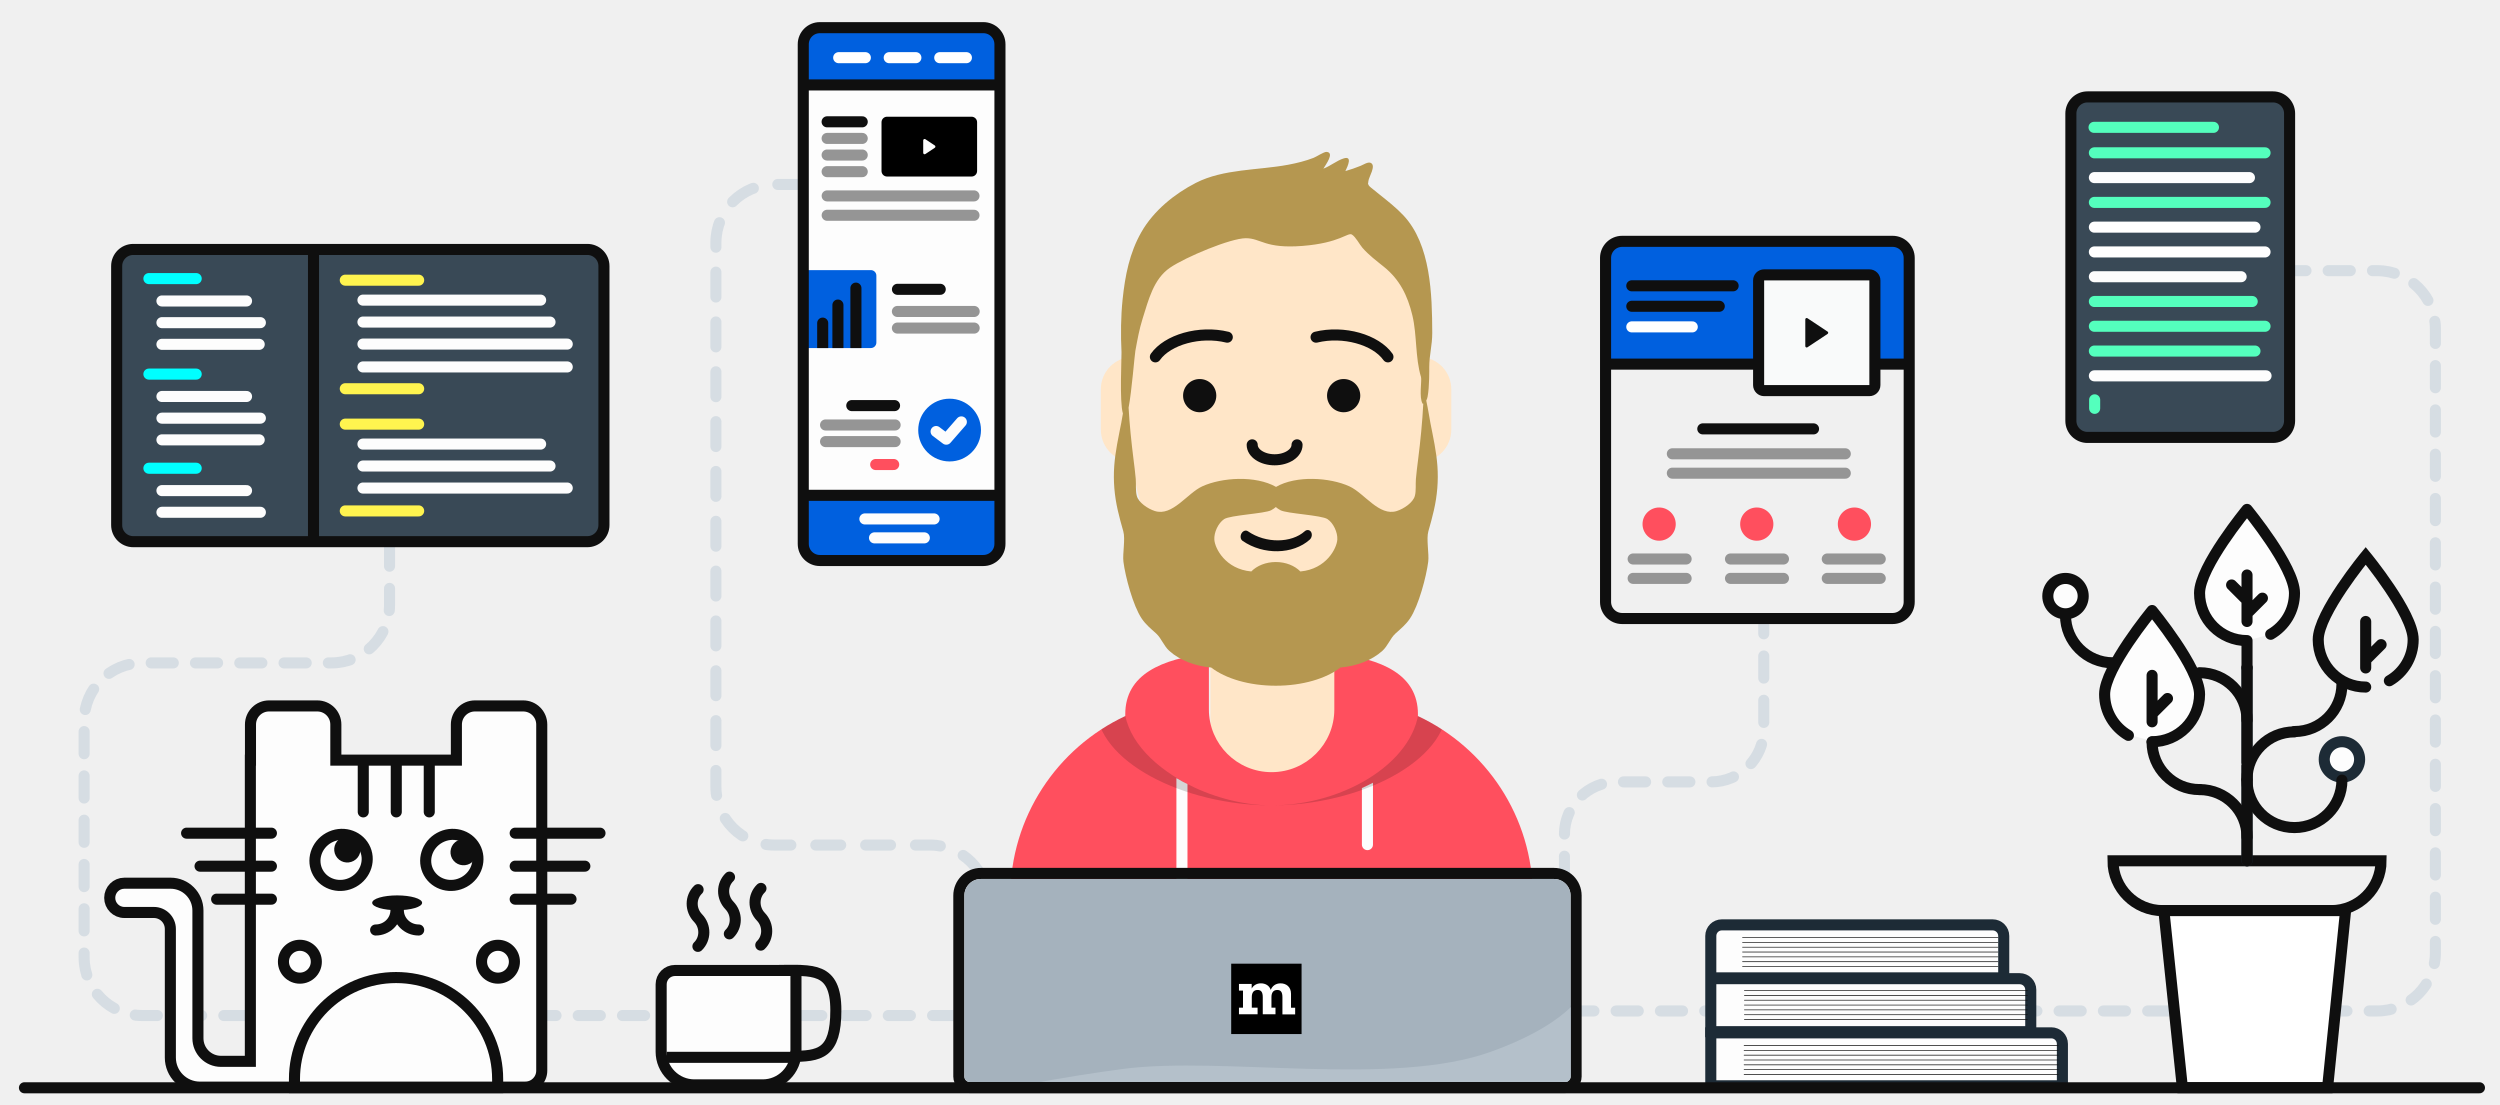
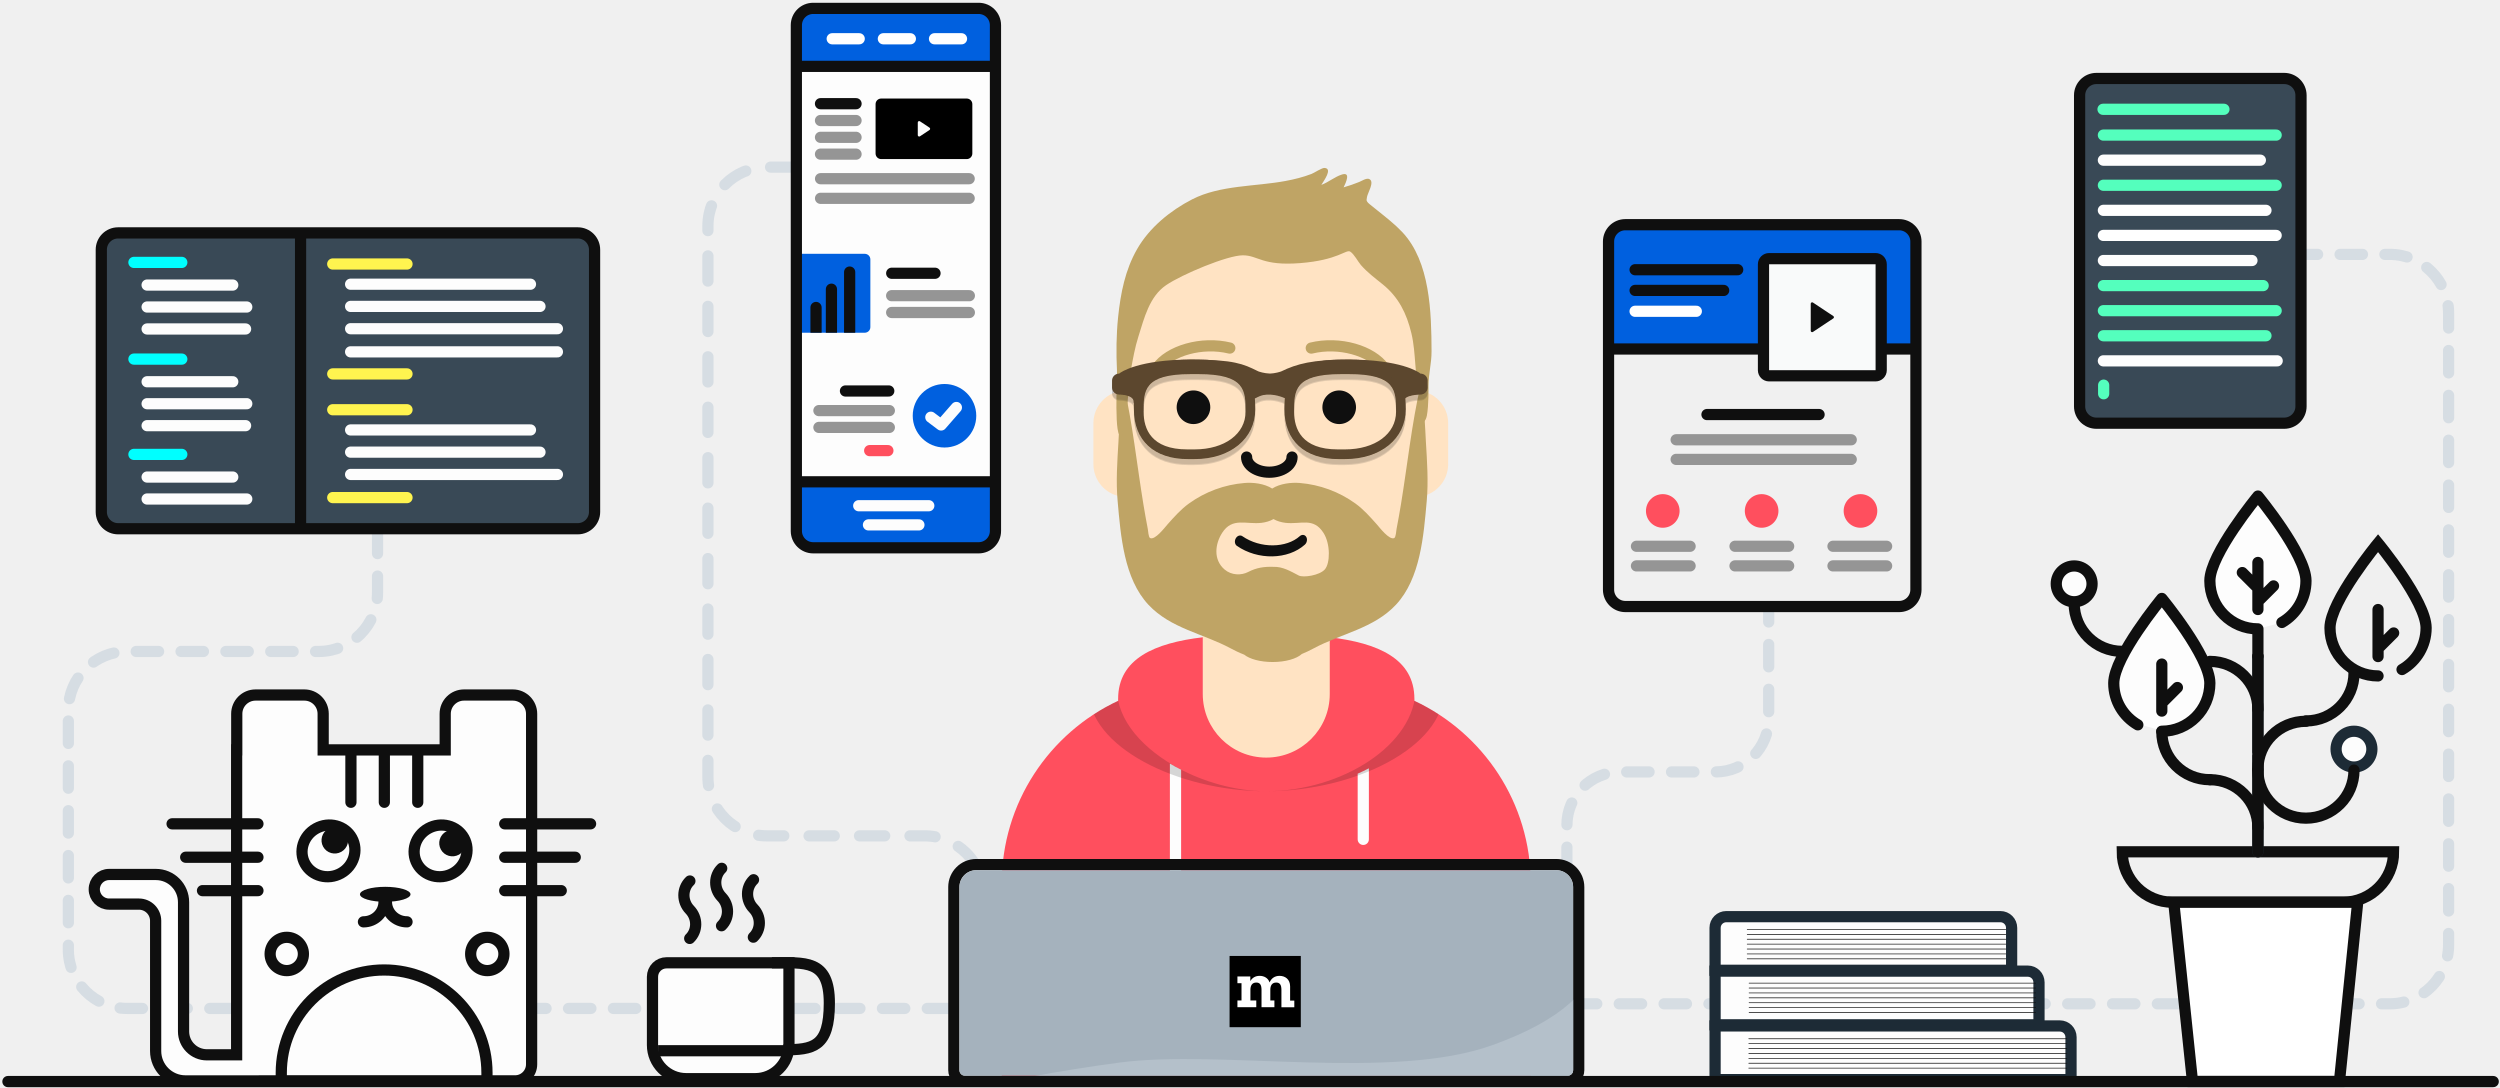
- <svg xmlns="http://www.w3.org/2000/svg" xmlns:xlink="http://www.w3.org/1999/xlink" width="903" height="399" viewBox="0 0 903 399">
+ <svg xmlns="http://www.w3.org/2000/svg" xmlns:xlink="http://www.w3.org/1999/xlink" width="892" height="388" viewBox="0 0 892 388">
  <defs>
    <rect id="a" y=".761" width="109.676" height="136.239" rx="6" />
    <path id="c" d="M.284.307h69.211V45.92H.284z" />
    <path id="e" d="M.758.922h68.988v49.317H.758z" />
    <rect id="g" x=".431" y=".561" width="31" height="28.158" rx="2" />
    <path id="i" d="M0 .416h70v53.181H0z" />
-     <path d="M122.124 143.455V213h-49.23v-68.863C56.834 135.75 45.709 119.205 45.02 100h-.034c-6.456 0-11.689-5.233-11.689-11.69V73.69c0-6.457 5.233-11.69 11.69-11.69V51.89C44.987 23.233 68.22 0 96.877 0c28.659 0 51.89 23.232 51.89 51.89v10.124c6.188.301 11.112 5.413 11.112 11.675v14.622c0 6.273-4.941 11.392-11.145 11.677-.665 18.703-11.229 34.885-26.611 43.467z" id="k" />
+     <path d="M117.757 145.628V213H72.26v-69.2c-15.719-8.487-26.56-24.849-27.239-43.8h-.034c-6.456 0-11.689-5.233-11.689-11.69V73.69c0-6.457 5.233-11.69 11.69-11.69V51.89C44.987 23.233 68.22 0 96.877 0c28.659 0 51.89 23.232 51.89 51.89v10.124c6.188.301 11.112 5.413 11.112 11.675v14.622c0 6.273-4.941 11.392-11.145 11.677-.726 20.424-13.257 37.843-30.978 45.64z" id="k" />
    <path d="M72.323.07v20.277C72.323 32.858 82.464 43 94.975 43c12.51 0 22.653-10.142 22.653-22.653V.071c17.084 2.025 30.203 7.592 30.203 22.006 0 .222-.003.444-.009.664 24.539 11.474 41.54 36.381 41.54 65.258v69.42H.588v-69.42c0-28.877 17-53.784 41.54-65.258a23.59 23.59 0 0 1-.01-.664c0-14.414 13.119-19.98 30.204-22.006z" id="l" />
-     <path d="M77.819 133.607c2.11-1.44 14.723-1.991 16.996-3.216.71-.383 1.26-.77 1.685-1.154.424.384.975.771 1.685 1.154 2.273 1.225 14.885 1.776 16.996 3.216 2.137 1.457 3.698 4.801 3.527 7.416-.205 3.138-3.97 10.624-13.339 11.486-2.045-2.074-5.256-3.412-8.87-3.412-3.612 0-6.823 1.338-8.868 3.412-9.369-.862-13.134-8.348-13.338-11.486-.171-2.615 1.389-5.959 3.526-7.416m.643 15.13l.016.005-.016-.005M41.266 95.448c-1.284-4.186-.423-20.432-.506-22.13-.306-6.317-.253-12.824.403-19.118.895-8.578 2.493-16.77 6.766-24.254 4.433-7.766 12.012-13.864 19.686-17.794 9.955-5.098 22.537-4.523 33.297-6.541 3.164-.594 6.243-1.347 9.257-2.513 1.006-.39 3.726-2.214 4.66-2.137 3.004.245-.32 4.639-1.151 6.057 2.512-.938 4.841-2.93 7.34-3.705 3.21-.995 1.502 2.722.607 4.578a55.605 55.605 0 0 0 5.507-1.9c.924-.375 2.643-1.51 3.606-1.084 2.19.97-.745 5.202-.82 6.7-.06 1.185-.311.412.122 1.404.18.413 1.684 1.534 1.831 1.66.646.548 1.318 1.065 1.978 1.594 2.995 2.4 6.074 4.794 8.726 7.614 9.941 10.57 10.37 28.606 10.425 42.438.014 4.55-1.086 7.94-1.086 12.46 0 .691.095 6.95-.59 10.575a4.973 4.973 0 0 1-.487 1.442c.637 2.901 1.313 7.14 1.488 8.036 1.01 5.17 2.167 10.353 2.542 15.602.386 5.394-.075 10.739-1.288 16.024a135.504 135.504 0 0 1-1.981 7.529c-.807 2.77.309 8.164-.052 11.008-.683 5.38-3.464 15.874-6.586 20.503-1.51 2.237-3.278 3.634-5.253 5.437-1.902 1.736-2.696 4.426-4.748 6.274-3.825 3.445-9.399 5.496-15.122 6-5.137 3.973-13.673 6.573-23.337 6.573s-18.2-2.6-23.336-6.573c-5.725-.504-11.298-2.555-15.123-6-2.052-1.848-2.846-4.538-4.747-6.274-1.976-1.803-3.745-3.2-5.254-5.437-3.122-4.63-5.903-15.123-6.586-20.503-.36-2.844.755-8.238-.051-11.008a135.225 135.225 0 0 1-1.982-7.529c-1.213-5.285-1.674-10.63-1.288-16.024.376-5.25 1.532-10.431 2.542-15.602.09-.46.31-1.797.591-3.382zm2.054-2.096c.352 6.206.993 12.365 1.768 18.571.298 2.388.611 4.776.817 7.171.165 1.935-.13 4.274.384 6.146.656 2.386 3.945 4.612 6.503 5.434 6.381 2.051 11.705-6.437 17.155-8.92 7.076-3.223 19.24-3.991 26.632.21 7.235-4.201 19.398-3.433 26.474-.21 5.45 2.483 10.774 10.971 17.156 8.92 2.557-.822 5.846-3.048 6.502-5.434.514-1.872.219-4.21.385-6.146.205-2.395.518-4.783.816-7.17.836-6.692 1.515-13.328 1.846-20.028-.128.05-.216.05-.236.017-1.378-2.212-.212-8.415-.585-9.649-2.121-7.016-1.408-15.152-3.122-22.283-1.72-7.156-4.58-12.908-10.243-17.487-2.716-2.197-5.485-4.242-7.808-6.92-.983-1.134-2.405-3.901-3.774-4.749-1.496-.926-4.227 3.031-17.88 4.098-13.654 1.066-14.915-2.784-20.445-2.784-5.53 0-21.788 6.828-27.38 10.649-6.002 4.102-7.781 11.714-9.901 18.393-1.203 3.79-1.897 7.723-2.619 11.638-.29 1.57-1.312 14.606-2.445 20.533z" id="n" />
-     <path d="M6.618.401H213.58a6 6 0 0 1 6 6v65.345a2 2 0 0 1-2 2H2.618a2 2 0 0 1-2-2V6.401a6 6 0 0 1 6-6z" id="o" />
+     <path d="M74.372 66.248c-1.924 2.173-7.718 3.01-9.316 2.173-2.954-1.545-5.75-3.201-8.998-3.088-3.248-.113-6.063.27-9.052 1.835-2.394 1.253-5.945 1.253-8.448-.92-4.04-3.507-3.362-9.083-.813-13.054 3.626-5.651 8.545-2.918 14.045-3.563 1.496-.175 2.998-.617 4.268-1.34 1.27.723 2.772 1.165 4.268 1.34 5.5.645 9.93-2.088 13.556 3.563 2.548 3.971 2.413 10.882.49 13.054zm34.2-65.957c-3.217 14.075-4.696 28.434-7.029 42.671a337.588 337.588 0 0 1-1.584 8.879c-.118.62-.235 2.923-.81 3.215-1.739.884-5.284-3.818-6.232-4.88-2.38-2.665-4.74-5.355-7.64-7.447a39.471 39.471 0 0 0-19.854-7.32c-2.987-.248-7.024.185-9.839 1.993-2.814-1.808-6.852-2.241-9.838-1.993a39.471 39.471 0 0 0-19.855 7.32c-2.9 2.092-5.26 4.782-7.64 7.447-.948 1.062-4.493 5.764-6.232 4.88-.574-.292-.691-2.595-.81-3.215a337.584 337.584 0 0 1-1.584-8.879C7.292 28.725 5.814 14.366 2.595.292 1.66.291.839 19.038.735 20.785.308 27.88-.188 34.816.446 41.917 1.54 54.167 2.681 69.525 11.451 78.88c7.924 8.452 19.43 10.219 29.354 15.554 1.277.687 2.972 1.535 4.8 2.23 1.925 1.563 5.744 2.628 10.143 2.628 4.614 0 8.59-1.172 10.411-2.862a43.018 43.018 0 0 0 4.205-1.996c9.923-5.336 21.43-7.102 29.354-15.554 8.77-9.354 9.91-24.713 11.004-36.962.635-7.1.138-14.037-.287-21.131C110.33 19.039 109.51.29 108.573.29z" id="n" />
+     <filter x="-.9%" y="-2.8%" width="101.8%" height="111.1%" filterUnits="objectBoundingBox" id="o">
+       <feOffset dy="2" in="SourceAlpha" result="shadowOffsetOuter1" />
+       <feColorMatrix values="0 0 0 0 0 0 0 0 0 0 0 0 0 0 0 0 0 0 0.2 0" in="shadowOffsetOuter1" result="shadowMatrixOuter1" />
+       <feMerge>
+         <feMergeNode in="shadowMatrixOuter1" />
+         <feMergeNode in="SourceGraphic" />
+       </feMerge>
+     </filter>
+     <path d="M6.618.401H213.58a6 6 0 0 1 6 6v65.345a2 2 0 0 1-2 2H2.618a2 2 0 0 1-2-2V6.401a6 6 0 0 1 6-6z" id="p" />
  </defs>
  <g fill="none" fill-rule="evenodd">
-     <path d="M360.842 366.81H51.384c-11.598 0-21-9.402-21-21v-85.366c0-11.598 9.402-21 21-21h68.32c11.597 0 21-9.402 21-21v-35.741" stroke="#D6DDE3" stroke-width="4" stroke-linecap="round" stroke-dasharray="8" />
-     <path d="M356.918 369v-42.769c0-11.598-9.402-21-21-21h-56.331c-11.598 0-21-9.402-21-21V87.623c0-11.598 9.402-21 21-21h8.433" stroke="#D6DDE3" stroke-width="4" stroke-linecap="round" stroke-dasharray="9" />
-     <path d="M565.074 333.26v-31.838c0-10.493 8.507-19 19-19h34c10.494 0 19-8.506 19-19V225.79" stroke="#D6DDE3" stroke-width="4" stroke-linecap="round" stroke-dasharray="8,8,8" />
-     <path d="M567.74 365.16h290.92c11.599 0 21-9.402 21-21V118.764c0-11.598-9.401-21-21-21h-49.62" stroke="#D6DDE3" stroke-width="4" stroke-linecap="round" stroke-linejoin="round" stroke-dasharray="8" />
-     <g transform="translate(579.927 86.41)">
+     <path d="M354.842 359.81H45.384c-11.598 0-21-9.402-21-21v-85.366c0-11.598 9.402-21 21-21h68.32c11.597 0 21-9.402 21-21v-35.741" stroke="#D6DDE3" stroke-width="4" stroke-linecap="round" stroke-dasharray="8" />
+     <path d="M350.918 362v-42.769c0-11.598-9.402-21-21-21h-56.331c-11.598 0-21-9.402-21-21V80.623c0-11.598 9.402-21 21-21h8.433" stroke="#D6DDE3" stroke-width="4" stroke-linecap="round" stroke-dasharray="9" />
+     <path d="M559.074 326.26v-31.838c0-10.493 8.507-19 19-19h34c10.494 0 19-8.506 19-19V218.79" stroke="#D6DDE3" stroke-width="4" stroke-linecap="round" stroke-dasharray="8,8,8" />
+     <path d="M561.74 358.16h290.92c11.599 0 21-9.402 21-21V111.764c0-11.598-9.401-21-21-21h-49.62" stroke="#D6DDE3" stroke-width="4" stroke-linecap="round" stroke-linejoin="round" stroke-dasharray="8" />
+     <g transform="translate(573.927 79.41)">
      <path d="M6 .314h97.676a6 6 0 0 1 6 6v38.798H0V6.314a6 6 0 0 1 6-6z" fill="#0060DF" />
      <path d="M.5 45.112h106.573" stroke="#0F0F0F" stroke-width="4" stroke-linecap="square" />
      <mask id="b" fill="#fff">
        <use xlink:href="#a" />
      </mask>
      <use stroke="#0F0F0F" stroke-width="4" stroke-linecap="round" xlink:href="#a" />
      <rect stroke="#0F0F0F" stroke-width="4" fill="#F9FAFA" mask="url(#b)" x="55.284" y="12.875" width="42" height="41.808" rx="2" />
      <path d="M72.922 28.532l7.276 4.83a.5.5 0 0 1 0 .834l-7.276 4.83a.5.5 0 0 1-.777-.416v-9.662a.5.5 0 0 1 .777-.416z" fill="#0F0F0F" mask="url(#b)" />
      <path d="M9.474 31.658H31.32" stroke="#FFF" stroke-width="4" stroke-linecap="round" stroke-linejoin="round" />
-       <path d="M9.474 24.213h31.601m-31.601-7.39h36.607" stroke="#0F0F0F" stroke-width="4" stroke-linecap="round" stroke-linejoin="round" />
+       <path d="M9.474 24.213h31.601M9.474 16.823h36.607" stroke="#0F0F0F" stroke-width="4" stroke-linecap="round" stroke-linejoin="round" />
      <g stroke-linecap="round" stroke-linejoin="round" stroke-width="4">
-         <path d="M24.122 77.5h62.472m-62.472 7h62.472" stroke="#959595" />
+         <path d="M24.122 77.5h62.472M24.122 84.5h62.472" stroke="#959595" />
        <path d="M35.122 68.5h40" stroke="#0F0F0F" />
      </g>
      <g transform="translate(9.338 96)">
-         <path d="M.622 19.5h19.144m-19.144 7h19.144" stroke="#959595" stroke-width="4" stroke-linecap="round" stroke-linejoin="round" />
+         <path d="M.622 19.5h19.144M.622 26.5h19.144" stroke="#959595" stroke-width="4" stroke-linecap="round" stroke-linejoin="round" />
        <circle fill="#FF4F5E" cx="10.015" cy="6.896" r="6" />
      </g>
      <g transform="translate(44.338 96)">
-         <path d="M.784 19.5h19.143m-19.143 7h19.143" stroke="#959595" stroke-width="4" stroke-linecap="round" stroke-linejoin="round" />
+         <path d="M.784 19.5h19.143M.784 26.5h19.143" stroke="#959595" stroke-width="4" stroke-linecap="round" stroke-linejoin="round" />
        <circle fill="#FF4F5E" cx="10.284" cy="6.896" r="6" />
      </g>
      <g transform="translate(79.338 96)">
        <path d="M.74 19.5h19.144M.74 26.5h19.144" stroke="#959595" stroke-width="4" stroke-linecap="round" stroke-linejoin="round" />
        <circle fill="#FF4F5E" cx="10.552" cy="6.896" r="6" />
      </g>
    </g>
    <g stroke="#0F0F0F" stroke-width="4">
-       <path d="M275.5 391.866h-24.693c-6.628 0-12-5.372-12-12v-24.333a5 5 0 0 1 5-5h43.692v29.333c0 6.628-5.372 12-12 12z" fill="#FDFDFD" />
-       <path d="M281.403 350.535c11.784 0 20.506-1.436 20.506 14.356s-5.775 16.67-16.363 16.67m-44.739.344h46.738" />
-       <path d="M263.439 337.309c2.838-2.741 2.854-7.33.035-10.249m.034-10.248c-2.838 2.74-2.854 7.329-.034 10.248m-11.389 14.775c2.838-2.74 2.854-7.329.034-10.248m.035-10.248c-2.838 2.74-2.854 7.329-.035 10.248m22.674 9.799c2.838-2.741 2.854-7.33.035-10.249m.034-10.248c-2.838 2.74-2.853 7.329-.034 10.248" stroke-linecap="round" stroke-linejoin="round" />
-     </g>
-     <path d="M768.78 265.347c-5.135-2.962-8.592-8.51-8.592-14.864 0-9.469 17.145-30.242 17.145-30.242s17.146 20.773 17.146 30.242c0 9.47-7.677 17.146-17.146 17.146m42.845-38.53c5.135-2.962 8.592-8.51 8.592-14.863 0-9.47-17.145-30.243-17.145-30.243s-17.146 20.774-17.146 30.243c0 9.47 7.676 17.145 17.146 17.145" fill="#FDFDFD" />
-     <path d="M860.04 310.913h-96.832c0 9.944 8.06 18.006 18.005 18.006h60.823c9.944 0 18.005-8.062 18.005-18.006z" stroke="#0F0F0F" stroke-width="4" stroke-linecap="round" />
-     <path stroke="#0F0F0F" stroke-width="4" fill="#FFF" stroke-linecap="round" d="M781.588 328.919l6.69 63.942h52.44l6.509-63.942z" />
-     <path d="M811.624 310.913v-34.291m0-1.186v-34.291" stroke="#1D2B36" stroke-width="4" stroke-linecap="round" stroke-linejoin="round" />
-     <path d="M811.624 302.34c0-9.469-7.676-17.146-17.146-17.146" stroke="#0F0F0F" stroke-width="4" stroke-linecap="round" stroke-linejoin="round" />
-     <path d="M828.77 264.352c-9.47 0-17.146 7.677-17.146 17.146" stroke="#0F0F0F" stroke-width="4" stroke-linecap="round" />
-     <path d="M777.333 268.049c0 9.469 7.676 17.146 17.146 17.146" stroke="#0F0F0F" stroke-width="4" stroke-linecap="round" stroke-linejoin="round" />
-     <path d="M828.77 264.228c9.469 0 17.145-7.676 17.145-17.146" stroke="#0F0F0F" stroke-width="4" stroke-linecap="round" />
-     <path d="M777.333 260.723v-16.788m0 13.931l5.566-5.566" stroke="#0F0F0F" stroke-width="4" stroke-linecap="round" stroke-linejoin="round" />
-     <path d="M854.488 241.264v-16.789m0 13.931l5.566-5.566" stroke="#0F0F0F" stroke-width="4" stroke-linecap="round" />
-     <path d="M820.178 229.099c5.135-2.962 8.592-8.51 8.592-14.863 0-9.47-17.145-30.243-17.145-30.243s-17.146 20.774-17.146 30.243c0 9.47 7.676 17.145 17.146 17.145m-.001 0v9.763m0-16.669v-16.788m0 13.931l5.566-5.566m-5.566.803l-5.566-5.566m5.566 48.841c0-9.468-7.676-17.145-17.146-17.145m-48.416-20.725c0 9.47 7.676 17.146 17.146 17.146" stroke="#0F0F0F" stroke-width="4" stroke-linecap="round" stroke-linejoin="round" />
-     <path d="M752.452 215.319a6.39 6.39 0 1 0-12.78 0 6.39 6.39 0 0 0 12.78 0z" stroke="#0F0F0F" stroke-width="4" fill="#FDFDFD" stroke-linecap="round" stroke-linejoin="round" />
-     <path d="M852.294 274.295a6.39 6.39 0 1 0-12.78 0 6.39 6.39 0 0 0 12.78 0z" stroke="#1D2B36" stroke-width="4" fill="#FDFDFD" stroke-linecap="round" stroke-linejoin="round" />
-     <path d="M811.613 281.774c0 9.469 7.676 17.146 17.146 17.146m0 0c9.469 0 17.145-7.677 17.145-17.147" stroke="#0F0F0F" stroke-width="4" stroke-linecap="round" />
-     <path d="M631.97 379.377h113.47m-113.47 1.746h113.47m-113.47 1.747h113.47m-113.47 1.746h113.47m-113.47 1.747h113.47m-113.47 1.747h113.47m-113.47-10.48h113.47m-113.664-17.155H734.01m-102.234 1.746H734.01m-102.234 1.747H734.01m-102.234 1.746H734.01m-102.234 1.746H734.01m-102.234 1.747H734.01m-102.234-10.479H734.01" opacity=".15" stroke="#0F0F0F" stroke-linecap="square" stroke-width=".25" />
-     <path d="M617.94 373.06v19.14h127v-15.14a4 4 0 0 0-4-4h-123z" stroke="#1D2B36" stroke-width="4" fill="#FDFDFD" />
-     <path d="M629.97 379.377h113.47m-113.47 1.746h113.47m-113.47 1.747h113.47m-113.47 1.746h113.47m-113.47 1.747h113.47m-113.47 1.747h113.47m-113.47-10.48h113.47" stroke="#0F0F0F" stroke-linecap="round" stroke-width=".25" />
-     <path d="M617.94 353.501v19.141h115.573v-15.14a4 4 0 0 0-4-4H617.94zm0-.301h105.808v-15.14a4 4 0 0 0-4-4H621.94a4 4 0 0 0-4 4v15.14z" fill="#FDFDFD" stroke="#1D2B36" stroke-width="4" />
-     <path d="M629.408 340.377h92.242m-92.242 1.747h92.242m-92.242 1.746h92.242m-92.242 1.747h92.242m-92.242 1.746h92.242m-92.242 1.747h92.242m-92.242-10.479h92.242" stroke="#0F0F0F" stroke-linecap="round" stroke-width=".25" />
-     <g transform="matrix(-1 0 0 1 217.472 252.979)">
-       <path d="M127.042 21.583h-.044V8.711a6.708 6.708 0 0 0-6.708-6.709h-17.417a6.708 6.708 0 0 0-6.708 6.709v12.872h-43.54V8.711a6.708 6.708 0 0 0-6.708-6.709H28.5a6.708 6.708 0 0 0-6.708 6.709v125.056a5.917 5.917 0 0 0 5.916 5.917h89.444v.014h28.121c5.891 0 10.667-4.775 10.667-10.666V82.563a5.958 5.958 0 0 1 5.958-5.958h10.657a5.285 5.285 0 1 0 0-10.57h-16.7c-5.454 0-9.875 4.42-9.875 9.874v46.138a8.333 8.333 0 0 1-8.333 8.333h-10.605V21.583z" stroke="#0F0F0F" stroke-width="4" fill="#FDFDFD" />
-       <path d="M37.722 139.868h73.39v-3.064c0-20.266-16.43-36.695-36.695-36.695-20.266 0-36.695 16.429-36.695 36.695v3.064z" stroke="#0F0F0F" stroke-width="4" />
-       <g transform="rotate(-151 37.506 26.503)">
-         <ellipse stroke="#0F0F0F" stroke-width="4" fill="#FDFDFD" cx="7.756" cy="7.421" rx="9.534" ry="9.131" />
-         <ellipse fill="#0F0F0F" cx="12.842" cy="7.79" rx="4.758" ry="4.725" />
-       </g>
-       <g transform="rotate(-151 57.506 21.331)">
-         <ellipse stroke="#0F0F0F" stroke-width="4" fill="#FDFDFD" cx="7.756" cy="7.421" rx="9.534" ry="9.131" />
-         <ellipse fill="#0F0F0F" cx="11.577" cy="9.634" rx="4.758" ry="4.725" />
-       </g>
-       <path d="M62.422 22.575v17.703M74.34 22.575v17.703m11.92-17.703v17.703m63.816 7.685h-30.64m25.784 11.919h-25.785m19.789 11.92h-19.789M31.391 47.963H.751m30.64 11.919H6.22m25.171 11.92H11.215" stroke="#0F0F0F" stroke-linecap="round" stroke-width="4" />
-       <g transform="translate(64.25 69.833)">
-         <ellipse fill="#0F0F0F" cx="9.771" cy="3.282" rx="9.018" ry="2.677" />
-         <path d="M10.198 5.958c0 3.946 3.29 7.144 7.348 7.144M9.344 5.958c0 3.946-3.29 7.144-7.349 7.144" stroke="#0F0F0F" stroke-width="4" stroke-linecap="round" stroke-linejoin="round" />
-       </g>
-       <circle stroke="#0F0F0F" stroke-width="4" cx="109.153" cy="94.396" r="5.938" />
-       <circle stroke="#0F0F0F" stroke-width="4" cx="37.604" cy="94.396" r="5.938" />
-     </g>
-     <g transform="translate(290.113 9)">
-       <g transform="translate(1 124)">
-         <mask id="d" fill="#fff">
-           <use xlink:href="#c" />
-         </mask>
-         <use fill="#FDFDFD" xlink:href="#c" />
-         <g mask="url(#d)">
-           <g transform="translate(40 11)">
-             <circle fill="#0060DF" cx="11.884" cy="11.342" r="11.335" />
-             <path stroke="#FDFDFD" stroke-width="4" stroke-linecap="round" stroke-linejoin="round" d="M7.006 11.867l3.671 2.763 5.448-6.24" />
+       <path d="M269.5 384.866h-24.693c-6.628 0-12-5.372-12-12v-24.333a5 5 0 0 1 5-5h43.692v29.333c0 6.628-5.372 12-12 12z" fill="#FDFDFD" />
+       <path d="M275.403 343.535c11.784 0 20.506-1.436 20.506 14.356s-5.775 16.67-16.363 16.67M234.807 374.905h46.738" />
+       <g stroke-linecap="round" stroke-linejoin="round">
+         <path d="M257.439 330.309c2.838-2.741 2.854-7.33.035-10.249M257.508 309.812c-2.838 2.74-2.854 7.329-.034 10.248" />
+       </g>
+       <g stroke-linecap="round" stroke-linejoin="round">
+         <path d="M246.085 334.835c2.838-2.74 2.854-7.329.034-10.248M246.154 314.339c-2.838 2.74-2.854 7.329-.035 10.248" />
+       </g>
+       <g stroke-linecap="round" stroke-linejoin="round">
+         <path d="M268.793 334.386c2.838-2.741 2.854-7.33.035-10.249M268.862 313.889c-2.838 2.74-2.853 7.329-.034 10.248" />
+       </g>
+     </g>
+     <path d="M762.78 258.347c-5.135-2.962-8.592-8.51-8.592-14.864 0-9.469 17.145-30.242 17.145-30.242s17.146 20.773 17.146 30.242c0 9.47-7.677 17.146-17.146 17.146M814.178 222.099c5.135-2.962 8.592-8.51 8.592-14.863 0-9.47-17.145-30.243-17.145-30.243s-17.146 20.774-17.146 30.243c0 9.47 7.676 17.145 17.146 17.145" fill="#FDFDFD" />
+     <path d="M854.04 303.913h-96.832c0 9.944 8.06 18.006 18.005 18.006h60.823c9.944 0 18.005-8.062 18.005-18.006z" stroke="#0F0F0F" stroke-width="4" stroke-linecap="round" />
+     <path stroke="#0F0F0F" stroke-width="4" fill="#FFF" stroke-linecap="round" d="M775.588 321.919l6.69 63.942h52.44l6.509-63.942z" />
+     <path d="M805.624 303.913v-34.291M805.624 268.436v-34.291" stroke="#1D2B36" stroke-width="4" stroke-linecap="round" stroke-linejoin="round" />
+     <path d="M805.624 295.34c0-9.469-7.676-17.146-17.146-17.146" stroke="#0F0F0F" stroke-width="4" stroke-linecap="round" stroke-linejoin="round" />
+     <path d="M822.77 257.352c-9.47 0-17.146 7.677-17.146 17.146" stroke="#0F0F0F" stroke-width="4" stroke-linecap="round" />
+     <path d="M771.333 261.049c0 9.469 7.676 17.146 17.146 17.146" stroke="#0F0F0F" stroke-width="4" stroke-linecap="round" stroke-linejoin="round" />
+     <path d="M822.77 257.228c9.469 0 17.145-7.676 17.145-17.146" stroke="#0F0F0F" stroke-width="4" stroke-linecap="round" />
+     <path d="M771.333 253.723v-16.788M771.333 250.866l5.566-5.566" stroke="#0F0F0F" stroke-width="4" stroke-linecap="round" stroke-linejoin="round" />
+     <path d="M848.488 234.264v-16.789M848.488 231.406l5.566-5.566" stroke="#0F0F0F" stroke-width="4" stroke-linecap="round" />
+     <path d="M814.178 222.099c5.135-2.962 8.592-8.51 8.592-14.863 0-9.47-17.145-30.243-17.145-30.243s-17.146 20.774-17.146 30.243c0 9.47 7.676 17.145 17.146 17.145M805.624 224.381v9.763M805.624 217.475v-16.788M805.624 214.618l5.566-5.566M805.624 209.855l-5.566-5.566M805.624 253.13c0-9.468-7.676-17.145-17.146-17.145M740.062 215.26c0 9.47 7.676 17.146 17.146 17.146" stroke="#0F0F0F" stroke-width="4" stroke-linecap="round" stroke-linejoin="round" />
+     <path d="M746.452 208.319a6.39 6.39 0 1 0-12.78 0 6.39 6.39 0 0 0 12.78 0z" stroke="#0F0F0F" stroke-width="4" fill="#FDFDFD" stroke-linecap="round" stroke-linejoin="round" />
+     <path d="M846.294 267.295a6.39 6.39 0 1 0-12.78 0 6.39 6.39 0 0 0 12.78 0z" stroke="#1D2B36" stroke-width="4" fill="#FDFDFD" stroke-linecap="round" stroke-linejoin="round" />
+     <path d="M805.613 274.774c0 9.469 7.676 17.146 17.146 17.146M822.759 291.92c9.469 0 17.145-7.677 17.145-17.147" stroke="#0F0F0F" stroke-width="4" stroke-linecap="round" />
+     <g>
+       <g opacity=".15" stroke="#0F0F0F" stroke-linecap="square" stroke-width=".25">
+         <path d="M625.97 372.377H739.44M625.97 374.123H739.44M625.97 375.87H739.44M625.97 377.616H739.44M625.97 379.363H739.44M625.97 381.11H739.44M625.97 370.63H739.44" />
+         <g>
+           <path d="M625.776 353.475H728.01M625.776 355.221H728.01M625.776 356.968H728.01M625.776 358.714H728.01M625.776 360.46H728.01M625.776 362.207H728.01M625.776 351.728H728.01" />
+         </g>
+       </g>
+       <path d="M611.94 366.06v19.14h127v-15.14a4 4 0 0 0-4-4h-123z" stroke="#1D2B36" stroke-width="4" fill="#FDFDFD" />
+       <g stroke="#0F0F0F" stroke-linecap="round" stroke-width=".25">
+         <path d="M623.97 372.377H737.44M623.97 374.123H737.44M623.97 375.87H737.44M623.97 377.616H737.44M623.97 379.363H737.44M623.97 381.11H737.44M623.97 370.63H737.44" />
+       </g>
+       <path d="M611.94 346.501v19.141h115.573v-15.14a4 4 0 0 0-4-4H611.94z" fill="#FDFDFD" stroke="#1D2B36" stroke-width="4" />
+       <g>
+         <path d="M611.94 346.2h105.808v-15.14a4 4 0 0 0-4-4H615.94a4 4 0 0 0-4 4v15.14z" stroke="#1D2B36" stroke-width="4" fill="#FDFDFD" />
+         <g stroke="#0F0F0F" stroke-linecap="round" stroke-width=".25">
+           <path d="M623.408 333.377h92.242M623.408 335.124h92.242M623.408 336.87h92.242M623.408 338.617h92.242M623.408 340.363h92.242M623.408 342.11h92.242M623.408 331.631h92.242" />
+         </g>
+       </g>
+     </g>
+     <g>
+       <g transform="matrix(-1 0 0 1 211.472 245.979)">
+         <path d="M127.042 21.583h-.044V8.711a6.708 6.708 0 0 0-6.708-6.709h-17.417a6.708 6.708 0 0 0-6.708 6.709v12.872h-43.54V8.711a6.708 6.708 0 0 0-6.708-6.709H28.5a6.708 6.708 0 0 0-6.708 6.709v125.056a5.917 5.917 0 0 0 5.916 5.917h89.444v.014h28.121c5.891 0 10.667-4.775 10.667-10.666V82.563a5.958 5.958 0 0 1 5.958-5.958h10.657a5.285 5.285 0 1 0 0-10.57h-16.7c-5.454 0-9.875 4.42-9.875 9.874v46.138a8.333 8.333 0 0 1-8.333 8.333h-10.605V21.583z" stroke="#0F0F0F" stroke-width="4" fill="#FDFDFD" />
+         <path d="M37.722 139.868h73.39v-3.064c0-20.266-16.43-36.695-36.695-36.695-20.266 0-36.695 16.429-36.695 36.695v3.064z" stroke="#0F0F0F" stroke-width="4" />
+         <g transform="rotate(-151 37.506 26.503)">
+           <ellipse stroke="#0F0F0F" stroke-width="4" fill="#FDFDFD" cx="7.756" cy="7.421" rx="9.534" ry="9.131" />
+           <ellipse fill="#0F0F0F" cx="12.842" cy="7.79" rx="4.758" ry="4.725" />
+         </g>
+         <g transform="rotate(-151 57.506 21.331)">
+           <ellipse stroke="#0F0F0F" stroke-width="4" fill="#FDFDFD" cx="7.756" cy="7.421" rx="9.534" ry="9.131" />
+           <ellipse fill="#0F0F0F" cx="11.577" cy="9.634" rx="4.758" ry="4.725" />
+         </g>
+         <g stroke="#0F0F0F" stroke-linecap="round" stroke-width="4">
+           <path d="M62.422 22.575v17.703M74.34 22.575v17.703M86.26 22.575v17.703" />
+         </g>
+         <g stroke="#0F0F0F" stroke-linecap="round" stroke-width="4">
+           <path d="M150.076 47.963h-30.64M145.22 59.882h-25.785M139.224 71.802h-19.789" />
+         </g>
+         <g stroke="#0F0F0F" stroke-linecap="round" stroke-width="4">
+           <path d="M31.391 47.963H.751M31.391 59.882H6.22M31.391 71.802H11.215" />
+         </g>
+         <g transform="translate(64.25 69.833)">
+           <ellipse fill="#0F0F0F" cx="9.771" cy="3.282" rx="9.018" ry="2.677" />
+           <path d="M10.198 5.958c0 3.946 3.29 7.144 7.348 7.144M9.344 5.958c0 3.946-3.29 7.144-7.349 7.144" stroke="#0F0F0F" stroke-width="4" stroke-linecap="round" stroke-linejoin="round" />
+         </g>
+         <circle stroke="#0F0F0F" stroke-width="4" cx="109.153" cy="94.396" r="5.938" />
+         <circle stroke="#0F0F0F" stroke-width="4" cx="37.604" cy="94.396" r="5.938" />
+       </g>
+     </g>
+     <g>
+       <g transform="translate(284.113 2)">
+         <g transform="translate(1 124)">
+           <mask id="d" fill="#fff">
+             <use xlink:href="#c" />
+           </mask>
+           <use fill="#FDFDFD" xlink:href="#c" />
+           <g mask="url(#d)">
+             <g transform="translate(40 11)">
+               <circle fill="#0060DF" cx="11.884" cy="11.342" r="11.335" />
+               <path stroke="#FDFDFD" stroke-width="4" stroke-linecap="round" stroke-linejoin="round" d="M7.006 11.867l3.671 2.763 5.448-6.24" />
+             </g>
          </g>
        </g>
-       </g>
-       <path fill="#0060DF" d="M.027 169.033h69.499v23.454H.027z" />
-       <g transform="translate(0 75)">
-         <mask id="f" fill="#fff">
-           <use xlink:href="#e" />
-         </mask>
-         <use fill="#FDFDFD" xlink:href="#e" />
-         <g mask="url(#f)">
-           <g transform="translate(-5 13)">
-             <mask id="h" fill="#fff">
-               <use xlink:href="#g" />
-             </mask>
-             <use fill="#0060DF" xlink:href="#g" />
-             <rect fill="#0F0F0F" mask="url(#h)" x="10.045" y="17.709" width="4" height="14.635" rx="2" />
-             <rect fill="#0F0F0F" mask="url(#h)" x="15.545" y="11.182" width="4" height="23.161" rx="2" />
-             <rect fill="#0F0F0F" mask="url(#h)" x="22.045" y="5.073" width="4" height="29.271" rx="2" />
+         <path fill="#0060DF" d="M.027 169.033h69.499v23.454H.027z" />
+         <g transform="translate(0 75)">
+           <mask id="f" fill="#fff">
+             <use xlink:href="#e" />
+           </mask>
+           <use fill="#FDFDFD" xlink:href="#e" />
+           <g mask="url(#f)">
+             <g transform="translate(-5 13)">
+               <mask id="h" fill="#fff">
+                 <use xlink:href="#g" />
+               </mask>
+               <use fill="#0060DF" xlink:href="#g" />
+               <rect fill="#0F0F0F" mask="url(#h)" x="10.045" y="17.709" width="4" height="14.635" rx="2" />
+               <rect fill="#0F0F0F" mask="url(#h)" x="15.545" y="11.182" width="4" height="23.161" rx="2" />
+               <rect fill="#0F0F0F" mask="url(#h)" x="22.045" y="5.073" width="4" height="29.271" rx="2" />
+             </g>
          </g>
        </g>
-       </g>
-       <g transform="translate(1 23)">
-         <mask id="j" fill="#fff">
-           <use xlink:href="#i" />
-         </mask>
-         <use fill="#FDFDFD" xlink:href="#i" />
-         <g mask="url(#j)">
-           <g transform="translate(7 10)">
-             <rect fill="#000" x="20.292" y=".158" width="34.523" height="21.607" rx="2" />
-             <path d="M.64 14h12.685M.64 20h12.685" stroke="#959595" stroke-width="4" stroke-linecap="round" />
-             <path d="M.64 2h12.685" stroke="#0F0F0F" stroke-width="4" stroke-linecap="round" />
-             <path d="M.64 8h12.685M.661 28.76h53.03m-53.03 7h53.03" stroke="#959595" stroke-width="4" stroke-linecap="round" />
-             <path d="M36.125 8.28l3.41 2.264a.5.5 0 0 1 0 .834l-3.41 2.264a.5.5 0 0 1-.776-.417V8.697a.5.5 0 0 1 .776-.417z" fill="#FDFDFD" />
+         <g transform="translate(1 23)">
+           <mask id="j" fill="#fff">
+             <use xlink:href="#i" />
+           </mask>
+           <use fill="#FDFDFD" xlink:href="#i" />
+           <g mask="url(#j)">
+             <g transform="translate(7 10)">
+               <rect fill="#000" x="20.292" y=".158" width="34.523" height="21.607" rx="2" />
+               <path d="M.64 14h12.685M.64 20h12.685" stroke="#959595" stroke-width="4" stroke-linecap="round" />
+               <path d="M.64 2h12.685" stroke="#0F0F0F" stroke-width="4" stroke-linecap="round" />
+               <path d="M.64 8h12.685M.661 28.76h53.03M.661 35.76h53.03" stroke="#959595" stroke-width="4" stroke-linecap="round" />
+               <path d="M36.125 8.28l3.41 2.264a.5.5 0 0 1 0 .834l-3.41 2.264a.5.5 0 0 1-.776-.417V8.697a.5.5 0 0 1 .776-.417z" fill="#FDFDFD" />
+             </g>
          </g>
        </g>
-       </g>
-       <path fill="#0060DF" d="M1.321 1.087H70.37v19.091H1.321z" />
-       <path d="M1.82 21.679h68M1.87 169.91h68" stroke="#0F0F0F" stroke-width="4" stroke-linecap="square" />
-       <path d="M49.32 11.833h9.634m-27.884 0h9.634m-27.884 0h9.633" stroke="#FFF" stroke-width="4" stroke-linecap="round" />
-       <rect stroke="#0F0F0F" stroke-width="4" x=".027" y=".988" width="71.042" height="192.466" rx="6" />
-     </g>
-     <path d="M324.161 104.5h15.452" stroke="#0F0F0F" stroke-width="4" stroke-linecap="round" />
-     <path d="M324.14 112.5h27.73m-27.73 6h27.73" stroke="#959595" stroke-width="4" stroke-linecap="round" />
-     <path d="M307.661 146.5h15.452" stroke="#0F0F0F" stroke-width="4" stroke-linecap="round" />
-     <path d="M298.186 153.5h25.133m-25.133 6h25.133" stroke="#959595" stroke-width="4" stroke-linecap="round" />
-     <path d="M316.3 167.783h6.5" stroke="#FF4F5E" stroke-width="4" stroke-linecap="round" />
-     <path d="M312.39 187.44h25m-21.522 6.838h18" stroke="#FDFDFD" stroke-linecap="round" stroke-width="4" />
-     <g transform="translate(39.74 88)" stroke-width="4">
-       <rect stroke="#0F0F0F" fill="#394956" x="2.401" y="2.097" width="176.004" height="105.558" rx="6" />
-       <g stroke-linecap="round">
-         <path d="M14.042 12.626h17.086" stroke="#0FF" />
-         <path d="M18.747 20.71H49.31m-30.563 7.832H54.31m-35.563 7.834h35.14" stroke="#FDFDFD" />
-       </g>
-       <g stroke-linecap="round">
-         <path d="M14.042 47.126h17.086" stroke="#0FF" />
-         <path d="M18.747 55.21H49.31m-30.563 7.832H54.31m-35.563 7.834h35.14" stroke="#FDFDFD" />
-       </g>
-       <g stroke-linecap="round">
-         <path d="M14.042 81.126h17.086" stroke="#0FF" />
-         <path d="M18.747 89.21H49.31m-30.563 7.832H54.31" stroke="#FDFDFD" />
-       </g>
-       <g stroke-linecap="round">
-         <path d="M84.976 65.198h26.505M84.976 96.539h26.505" stroke="#FFF44F" />
-         <path d="M91.354 72.407h64.183m-64.183 7.921h67.577m-67.577 7.954h73.795" stroke="#FDFDFD" />
-       </g>
-       <g stroke-linecap="round">
-         <path d="M84.976 13.198h26.505M84.976 52.407h26.505" stroke="#FFF44F" />
-         <path d="M91.354 20.407h64.183m-64.183 7.921h67.577m-67.577 7.954h73.795m-73.795 8.257h73.795" stroke="#FDFDFD" />
-       </g>
-       <path d="M73.5 3.5v102.176" stroke="#0F0F0F" stroke-linecap="square" />
-     </g>
-     <g transform="translate(747.74 35)" stroke-linecap="round" stroke-linejoin="round" stroke-width="4">
+         <path fill="#0060DF" d="M1.321 1.087H70.37v19.091H1.321z" />
+         <path d="M1.82 21.679h68M1.87 169.91h68" stroke="#0F0F0F" stroke-width="4" stroke-linecap="square" />
+         <path d="M49.32 11.833h9.634M31.07 11.833h9.634M12.82 11.833h9.633" stroke="#FFF" stroke-width="4" stroke-linecap="round" />
+         <rect stroke="#0F0F0F" stroke-width="4" x=".027" y=".988" width="71.042" height="192.466" rx="6" />
+       </g>
+       <path d="M318.161 97.5h15.452" stroke="#0F0F0F" stroke-width="4" stroke-linecap="round" />
+       <path d="M318.14 105.5h27.73M318.14 111.5h27.73" stroke="#959595" stroke-width="4" stroke-linecap="round" />
+       <path d="M301.661 139.5h15.452" stroke="#0F0F0F" stroke-width="4" stroke-linecap="round" />
+       <path d="M292.186 146.5h25.133M292.186 152.5h25.133" stroke="#959595" stroke-width="4" stroke-linecap="round" />
+       <path d="M310.3 160.783h6.5" stroke="#FF4F5E" stroke-width="4" stroke-linecap="round" />
+       <g stroke="#FDFDFD" stroke-linecap="round" stroke-width="4">
+         <path d="M306.39 180.44h25M309.868 187.278h18" />
+       </g>
+     </g>
+     <g stroke-width="4">
+       <g transform="translate(33.74 81)">
+         <rect stroke="#0F0F0F" fill="#394956" x="2.401" y="2.097" width="176.004" height="105.558" rx="6" />
+         <g stroke-linecap="round">
+           <path d="M14.042 12.626h17.086" stroke="#0FF" />
+           <path d="M18.747 20.71H49.31M18.747 28.542H54.31M18.747 36.376h35.14" stroke="#FDFDFD" />
+         </g>
+         <g stroke-linecap="round">
+           <path d="M14.042 47.126h17.086" stroke="#0FF" />
+           <path d="M18.747 55.21H49.31M18.747 63.042H54.31M18.747 70.876h35.14" stroke="#FDFDFD" />
+         </g>
+         <g stroke-linecap="round">
+           <path d="M14.042 81.126h17.086" stroke="#0FF" />
+           <path d="M18.747 89.21H49.31M18.747 97.042H54.31" stroke="#FDFDFD" />
+         </g>
+         <g stroke-linecap="round">
+           <path d="M84.976 65.198h26.505M84.976 96.539h26.505" stroke="#FFF44F" />
+           <path d="M91.354 72.407h64.183M91.354 80.328h67.577M91.354 88.282h73.795" stroke="#FDFDFD" />
+         </g>
+         <g stroke-linecap="round">
+           <path d="M84.976 13.198h26.505M84.976 52.407h26.505" stroke="#FFF44F" />
+           <path d="M91.354 20.407h64.183M91.354 28.328h67.577M91.354 36.282h73.795M91.354 44.539h73.795" stroke="#FDFDFD" />
+         </g>
+         <path d="M73.5 3.5v102.176" stroke="#0F0F0F" stroke-linecap="square" />
+       </g>
+     </g>
+     <g transform="translate(741.74 28)" stroke-linecap="round" stroke-linejoin="round" stroke-width="4">
      <rect stroke="#0F0F0F" fill="#394956" x=".26" width="79" height="123" rx="6" />
      <path d="M8.622 11H51.76M8.745 20.2h61.652" stroke="#54FFBD" />
      <path d="M8.745 29.15H64.76" stroke="#FDFDFD" />
      <path d="M8.745 38.1h61.652" stroke="#54FFBD" />
      <path d="M8.745 47.05H66.76M8.745 56h61.652" stroke="#FFF" />
      <path d="M8.745 64.95H61.76" stroke="#FDFDFD" />
      <path d="M8.745 73.9H65.76M8.745 82.85h61.652M8.745 91.8H66.76" stroke="#54FFBD" />
      <path d="M8.745 100.75H70.76" stroke="#FDFDFD" />
      <path d="M8.848 109.418v3.082" stroke="#54FFBD" />
    </g>
-     <g transform="translate(364.328 53.904)">
-       <g transform="translate(0 13)">
-         <use fill="#FFE6C8" xlink:href="#k" />
-         <g transform="translate(0 169)">
+     <g>
+       <g transform="translate(356.828 77.309)">
+         <use fill="#FFE3C3" xlink:href="#k" />
+         <g transform="translate(0 150)">
          <mask id="m" fill="#fff">
            <use xlink:href="#l" />
          </mask>
          <use fill="#FF4F5E" xlink:href="#l" />
-           <g mask="url(#m)" fill="#FFF" fill-rule="nonzero">
-             <path d="M73.98 85.965v41.507h41.507V85.965H73.98zm37.722 29.91h-7.508v-10.133c0-3.113-1.037-4.273-3.052-4.273-2.441 0-3.418 1.77-3.418 4.212v6.226h2.38v3.906h-7.507v-10.071c0-3.113-1.038-4.273-3.052-4.273-2.442 0-3.418 1.77-3.418 4.212v6.226h3.418v3.906H78.558v-3.906h2.38v-10.072h-2.38V97.93h7.508v2.686c1.098-1.893 2.93-3.052 5.432-3.052 2.564 0 4.944 1.22 5.799 3.845.976-2.38 2.99-3.845 5.799-3.845 3.235 0 6.165 1.953 6.165 6.165v8.24h2.441v3.906z" />
-           </g>
-           <path d="M64.59 47.332v61.014a2 2 0 1 1-4 0V45.15a62.645 62.645 0 0 0 4 2.182zm67-.51v22.351a2 2 0 0 1-4 0V48.739a66.549 66.549 0 0 0 4-1.918z" fill="#FDFDFD" mask="url(#m)" />
+           <path d="M64.59 47.332v61.014a2 2 0 1 1-4 0V45.15a62.645 62.645 0 0 0 4 2.182zm67-.51v25.351a2 2 0 0 1-4 0V48.739a66.549 66.549 0 0 0 4-1.918z" fill="#FDFDFD" mask="url(#m)" />
          <path d="M94.98 55c-11.225 0-22.705-3.553-31.045-8.048-12.669-6.827-22.3-17.01-22.3-28.875 0-9.37 5.597-15.003 14.251-18.353C41.55 2.571 31.634 8.243 31.634 19.308 31.634 39.02 63.104 55 94.979 55zM134.072-.276c14.337 2.847 24.253 8.519 24.253 19.584 0 19.71-31.465 35.689-63.337 35.692 26.84-.004 53.335-16.533 53.335-36.923 0-9.37-5.597-15.003-14.25-18.353z" fill-opacity=".16" fill="#000" mask="url(#m)" />
          <path d="M154 85.965v68.23M37 85.965v68.23" stroke="#D6424E" stroke-width="4" stroke-linecap="round" />
        </g>
-         <path d="M87.964 93.771c0 2.983 3.627 5.401 8.102 5.401 4.474 0 8.101-2.418 8.101-5.4" stroke="#0F0F0F" stroke-linecap="round" stroke-width="4" />
-         <g transform="translate(63 70)" fill="#0F0F0F">
+         <path d="M87.964 85.771c0 2.983 3.627 5.401 8.102 5.401 4.474 0 8.101-2.418 8.101-5.4" stroke="#0F0F0F" stroke-linecap="round" stroke-width="4" />
+         <g transform="translate(63 62)" fill="#0F0F0F">
          <circle cx="6" cy="6" r="6" />
          <circle cx="58" cy="6" r="6" />
        </g>
-         <path d="M54.63 63.159c3.915-5.51 14.648-8.598 23.893-6.328a2 2 0 0 0 .954-3.884c-10.737-2.637-23.165.94-28.107 7.894a2 2 0 0 0 3.26 2.318zM106.923 125c-4.74 4.252-14.024 4.483-20.497-.007-.75-.52-1.794-.17-2.33.784-.536.954-.361 2.15.39 2.67 7.517 5.215 18.266 4.947 24.25-.421.775-.695.997-1.936.496-2.772-.5-.835-1.535-.95-2.31-.254zm28.447-61.841c-3.915-5.51-14.648-8.598-23.893-6.328a2 2 0 0 1-.954-3.884c10.737-2.637 23.165.94 28.108 7.894a2 2 0 0 1-3.26 2.318z" fill="#0F0F0F" fill-rule="nonzero" />
-       </g>
-       <use fill="#B59750" xlink:href="#n" />
-     </g>
-     <g transform="translate(347.709 317.082)">
-       <mask id="p" fill="#fff">
-         <use xlink:href="#o" />
-       </mask>
-       <path stroke="#0F0F0F" stroke-width="4" d="M6.618-1.599H213.58a8 8 0 0 1 8 8v65.345a4 4 0 0 1-4 4H2.618a4 4 0 0 1-4-4V6.401a8 8 0 0 1 8-8z" />
-       <path fill="#A5B2BD" mask="url(#p)" d="M-6.802-22.373h240v97h-240z" />
-       <path d="M24.9 74.3c11.658-2.162 22.683-3.925 33.076-5.288 35.918-4.71 97.072 6.704 132.922-6.229 23.9-8.622 36.595-19.827 38.083-33.615L225.555 74.3H24.9z" fill="#B4C0CA" mask="url(#p)" />
-     </g>
-     <g fill-rule="nonzero">
-       <path fill="#000" d="M444.709 348.082h25.418V373.5h-25.418z" />
-       <path d="M466.352 364.005h1.458v2.393h-4.598v-6.205c0-1.907-.636-2.617-1.87-2.617-1.494 0-2.093 1.084-2.093 2.58v3.812h1.458v2.392h-4.597v-6.167c0-1.907-.636-2.617-1.87-2.617-1.495 0-2.093 1.084-2.093 2.58v3.812h2.094v2.392h-6.729v-2.392h1.458V357.8h-1.458v-2.392h4.598v1.645c.673-1.16 1.794-1.87 3.327-1.87 1.57 0 3.027.748 3.55 2.356.599-1.458 1.832-2.355 3.552-2.355 1.981 0 3.775 1.196 3.775 3.775v5.046h.038z" fill="#FFF" />
+         <g fill-rule="nonzero">
+           <path d="M57.63 55.159c3.915-5.51 14.648-8.598 23.893-6.328a2 2 0 0 0 .954-3.884c-10.737-2.637-23.165.94-28.107 7.894a2 2 0 0 0 3.26 2.318z" fill="#BFA465" />
+           <path d="M106.923 114c-4.74 4.252-14.024 4.483-20.497-.007-.75-.52-1.794-.17-2.33.784-.536.954-.361 2.15.39 2.67 7.517 5.215 18.266 4.947 24.25-.421.775-.695.997-1.936.496-2.772-.5-.835-1.535-.95-2.31-.254z" fill="#0F0F0F" />
+           <path d="M135.37 55.159c-3.915-5.51-14.648-8.598-23.893-6.328a2 2 0 0 1-.954-3.884c10.737-2.637 23.165.94 28.108 7.894a2 2 0 0 1-3.26 2.318z" fill="#BFA465" />
+         </g>
+       </g>
+       <use fill="#BFA465" xlink:href="#n" transform="translate(398.328 136.917)" />
+       <path d="M500.353 82.836c-2.652-2.82-5.73-5.213-8.725-7.614-.661-.529-1.333-1.045-1.978-1.594-.147-.125-1.652-1.246-1.832-1.66-.433-.992-.182-.219-.122-1.404.075-1.498 3.01-5.729.82-6.7-.963-.426-2.682.71-3.606 1.085a55.605 55.605 0 0 1-5.507 1.9c.896-1.857 2.603-5.574-.606-4.579-2.5.775-4.83 2.768-7.341 3.705.831-1.418 4.155-5.811 1.151-6.057-.934-.076-3.654 1.748-4.66 2.137-3.014 1.166-6.092 1.92-9.257 2.513-10.76 2.018-23.342 1.443-33.296 6.541-7.675 3.93-15.253 10.029-19.687 17.794-4.273 7.485-5.871 15.677-6.766 24.254-.656 6.295-.71 12.801-.402 19.119.1 2.07-1.2 25.755 1.689 22.866 1.44-1.44 2.953-21.398 3.315-23.366.722-3.915 1.416-7.848 2.62-11.638 2.119-6.678 3.898-14.29 9.9-18.392 5.592-3.822 21.85-10.65 27.38-10.65 5.53 0 6.791 3.85 20.445 2.784 13.653-1.066 16.384-5.024 17.88-4.097 1.37.847 2.791 3.615 3.775 4.748 2.322 2.678 5.092 4.724 7.808 6.92 5.663 4.58 8.522 10.331 10.242 17.488 1.714 7.13 1.001 15.266 3.122 22.283.373 1.234-.793 7.437.585 9.649.085.136 1.377-.309 1.802-2.562.685-3.625.59-9.883.59-10.574 0-4.52 1.1-7.91 1.086-12.46-.054-13.832-.484-31.868-10.425-42.439z" fill="#BFA465" />
+       <g filter="url(#o)" transform="translate(396.778 128.299)" fill="#5B462F" fill-rule="nonzero">
+         <path d="M29.447 35.51H27.06c-12.063 0-19.264-6.638-19.264-17.755C7.795 8.771 9.369 0 28.175 0h2.546C49.526 0 51.1 8.771 51.1 17.755c0 10.453-8.903 17.755-21.653 17.755zM28.05 5.197c-16.79 0-16.79 5.925-16.79 13.425 0 6.124 2.7 13.424 15.565 13.424h2.623c10.71 0 18.188-5.52 18.188-13.424 0-7.5 0-13.425-16.79-13.425H28.05zM83.146 35.51h-2.389c-12.063 0-19.264-6.638-19.264-17.755C61.493 8.771 63.067 0 81.873 0h2.546c18.805 0 20.379 8.771 20.379 17.755 0 10.453-8.902 17.755-21.652 17.755zM81.747 5.197c-16.79 0-16.79 5.925-16.79 13.425 0 6.124 2.702 13.424 15.565 13.424h2.624c10.709 0 18.188-5.52 18.188-13.424 0-7.5 0-13.425-16.79-13.425h-2.797z" />
+         <path d="M2.559 4.999C3.158 4.414 9.709 0 28.149 0c15.46 0 18.733 1.605 23.687 4.029l.363.179c.344.122 2.106.72 4.166.786 1.877-.08 3.482-.59 3.952-.753C65.97 1.491 71.507 0 84.445 0c18.44 0 24.99 4.414 25.589 4.999 1.415 0 2.559 1.117 2.559 2.5v2.498c0 1.383-1.144 2.5-2.559 2.5 0 0-5.977 0-5.977 2.5 0 2.499-1.7-3.617-1.7-5V7.563c-3.12-1.194-8.707-3.418-17.912-3.418-10.256 0-15.364 1.819-19.745 3.625l.049.118-.003 1.72-1.92 4.634-2.372-.938a11.289 11.289 0 0 0-1.303-.39c-1.766-.436-3.583-.569-5.19-.24a6.855 6.855 0 0 0-1.637.549l-2.289 1.118-2.29-4.47.102-1.988.07-.169c-3.779-1.76-7.263-3.569-19.769-3.569-9.205 0-14.79 2.223-17.912 3.417v2.435c0 1.383-2.56 7.499-2.56 5 0-2.5-5.117-2.5-5.117-2.5C1.146 12.497 0 11.38 0 9.997V7.498c0-1.382 1.146-2.5 2.559-2.5z" />
+       </g>
+     </g>
+     <g>
+       <g transform="translate(341.709 310.082)">
+         <mask id="q" fill="#fff">
+           <use xlink:href="#p" />
+         </mask>
+         <path stroke="#0F0F0F" stroke-width="4" d="M6.618-1.599H213.58a8 8 0 0 1 8 8v65.345a4 4 0 0 1-4 4H2.618a4 4 0 0 1-4-4V6.401a8 8 0 0 1 8-8z" />
+         <path fill="#A5B2BD" mask="url(#q)" d="M-6.802-22.373h240v97h-240z" />
+         <path d="M24.9 74.3c11.658-2.162 22.683-3.925 33.076-5.288 35.918-4.71 97.072 6.704 132.922-6.229 23.9-8.622 36.595-19.827 38.083-33.615L225.555 74.3H24.9z" fill="#B4C0CA" mask="url(#q)" />
+       </g>
+       <g fill-rule="nonzero">
+         <path fill="#000" d="M438.709 341.082h25.418V366.5h-25.418z" />
+         <path d="M460.352 357.005h1.458v2.393h-4.598v-6.205c0-1.907-.636-2.617-1.87-2.617-1.494 0-2.093 1.084-2.093 2.58v3.812h1.458v2.392h-4.597v-6.167c0-1.907-.636-2.617-1.87-2.617-1.495 0-2.093 1.084-2.093 2.58v3.812h2.094v2.392h-6.729v-2.392h1.458V350.8h-1.458v-2.392h4.598v1.645c.673-1.16 1.794-1.87 3.327-1.87 1.57 0 3.027.748 3.55 2.356.599-1.458 1.832-2.355 3.552-2.355 1.981 0 3.775 1.196 3.775 3.775v5.046h.038z" fill="#FFF" />
+       </g>
    </g>
    <g stroke="#0F0F0F" stroke-linecap="round" stroke-width="4">
-       <path d="M811.624 310.913v-34.291m0-1.186v-34.291m-42.844 24.477c-5.136-2.962-8.593-8.51-8.593-14.863 0-9.47 17.146-30.243 17.146-30.243s17.145 20.774 17.145 30.243c0 9.47-7.676 17.145-17.145 17.145" stroke-linejoin="round" />
-       <path d="M863.041 245.887c5.136-2.962 8.593-8.51 8.593-14.863 0-9.47-17.146-30.243-17.146-30.243s-17.145 20.774-17.145 30.243c0 9.47 7.676 17.146 17.145 17.146" />
-     </g>
-     <path d="M630.08 359.531h102.232m-102.232 1.747h102.232m-102.232 1.746h102.232M630.08 364.77h102.232m-102.232 1.747h102.232m-102.232 1.747h102.232M630.08 357.785h102.232" stroke="#0F0F0F" stroke-linecap="round" stroke-width=".25" />
-     <path d="M8.828 392.904h886.75" stroke="#0F0F0F" stroke-width="4" stroke-linecap="round" />
+       <path d="M805.624 303.913v-34.291M805.624 268.436v-34.291M762.78 258.622c-5.136-2.962-8.593-8.51-8.593-14.863 0-9.47 17.146-30.243 17.146-30.243s17.145 20.774 17.145 30.243c0 9.47-7.676 17.145-17.145 17.145" stroke-linejoin="round" />
+       <path d="M857.041 238.887c5.136-2.962 8.593-8.51 8.593-14.863 0-9.47-17.146-30.243-17.146-30.243s-17.145 20.774-17.145 30.243c0 9.47 7.676 17.146 17.145 17.146" />
+     </g>
+     <g stroke="#0F0F0F" stroke-linecap="round" stroke-width=".25">
+       <path d="M624.08 352.531h102.232M624.08 354.278h102.232M624.08 356.024h102.232M624.08 357.77h102.232M624.08 359.517h102.232M624.08 361.264h102.232M624.08 350.785h102.232" />
+     </g>
+     <path d="M2.828 385.904h886.75" stroke="#0F0F0F" stroke-width="4" stroke-linecap="round" />
  </g>
</svg>
